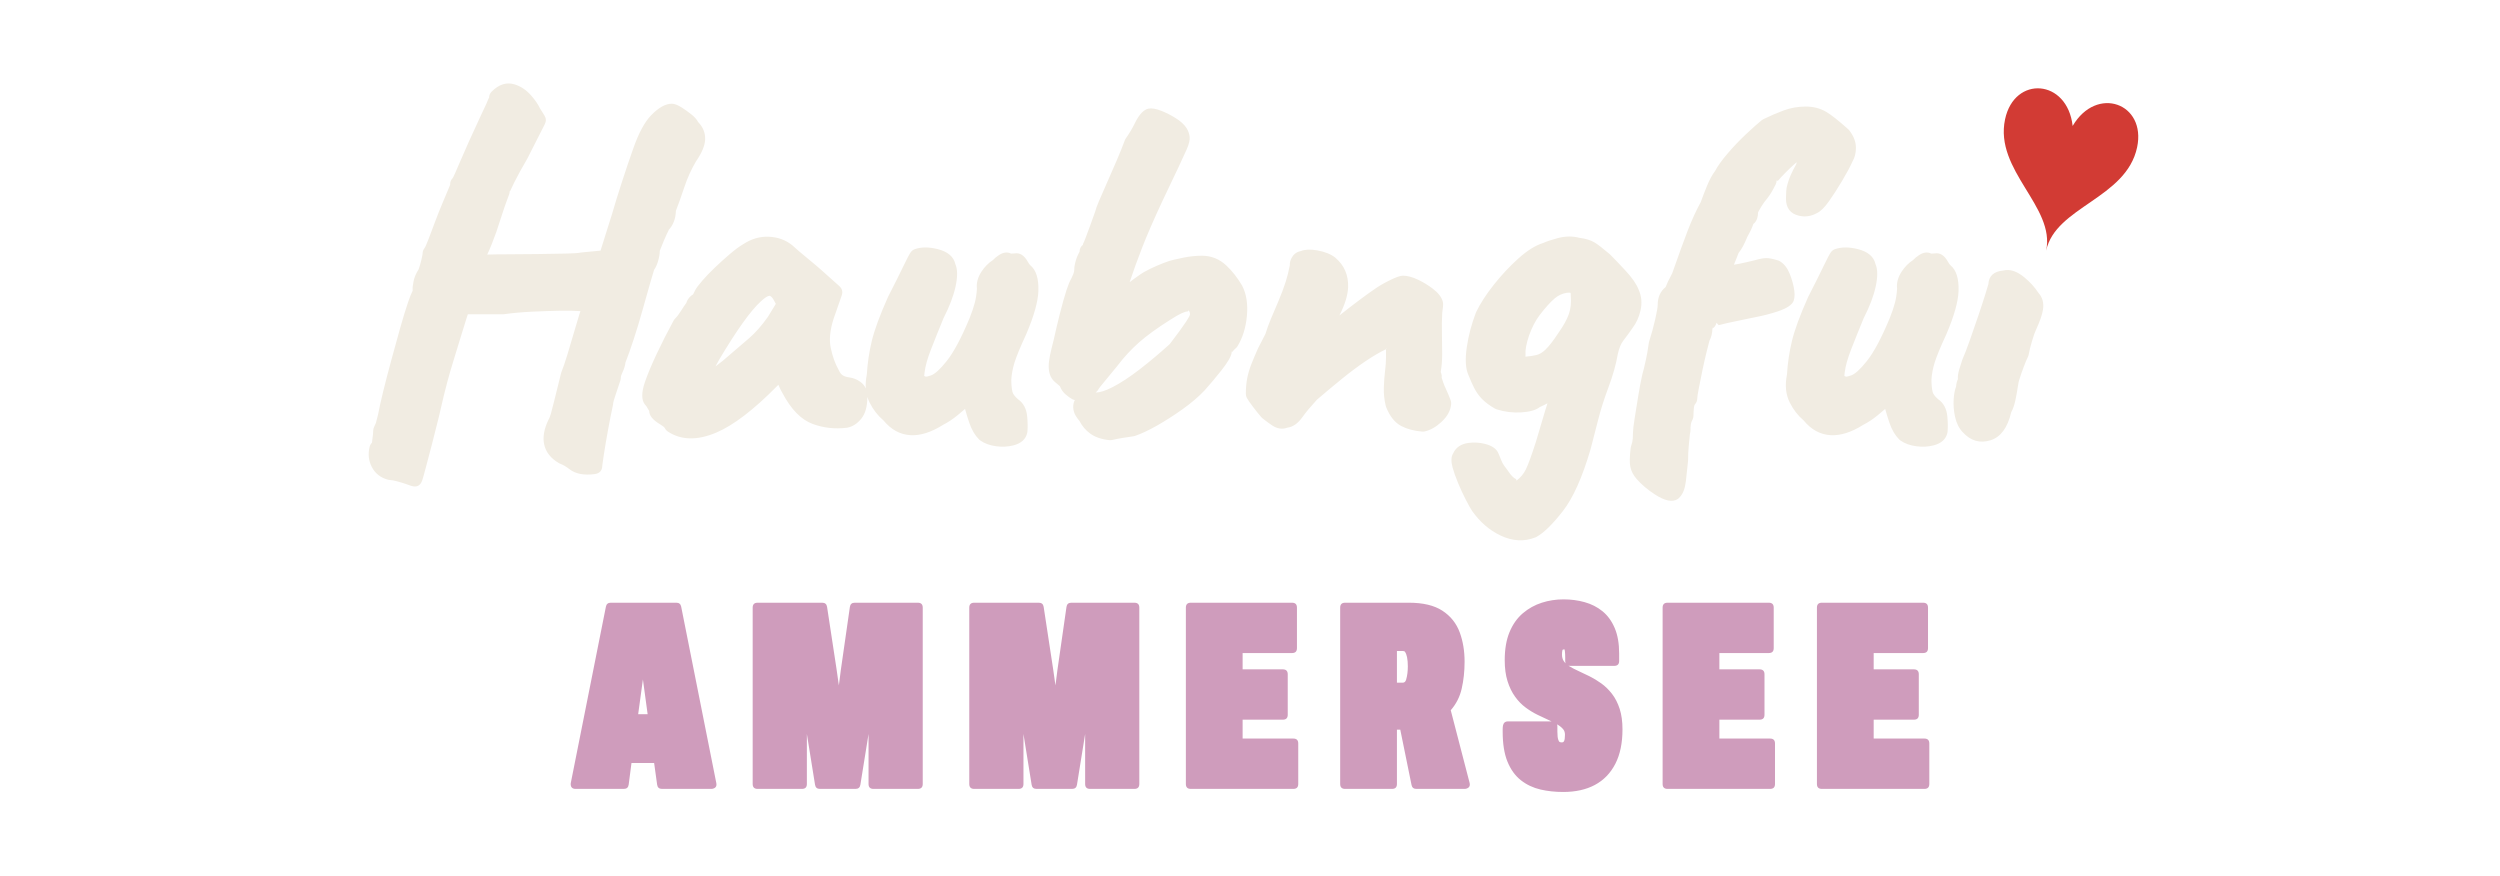
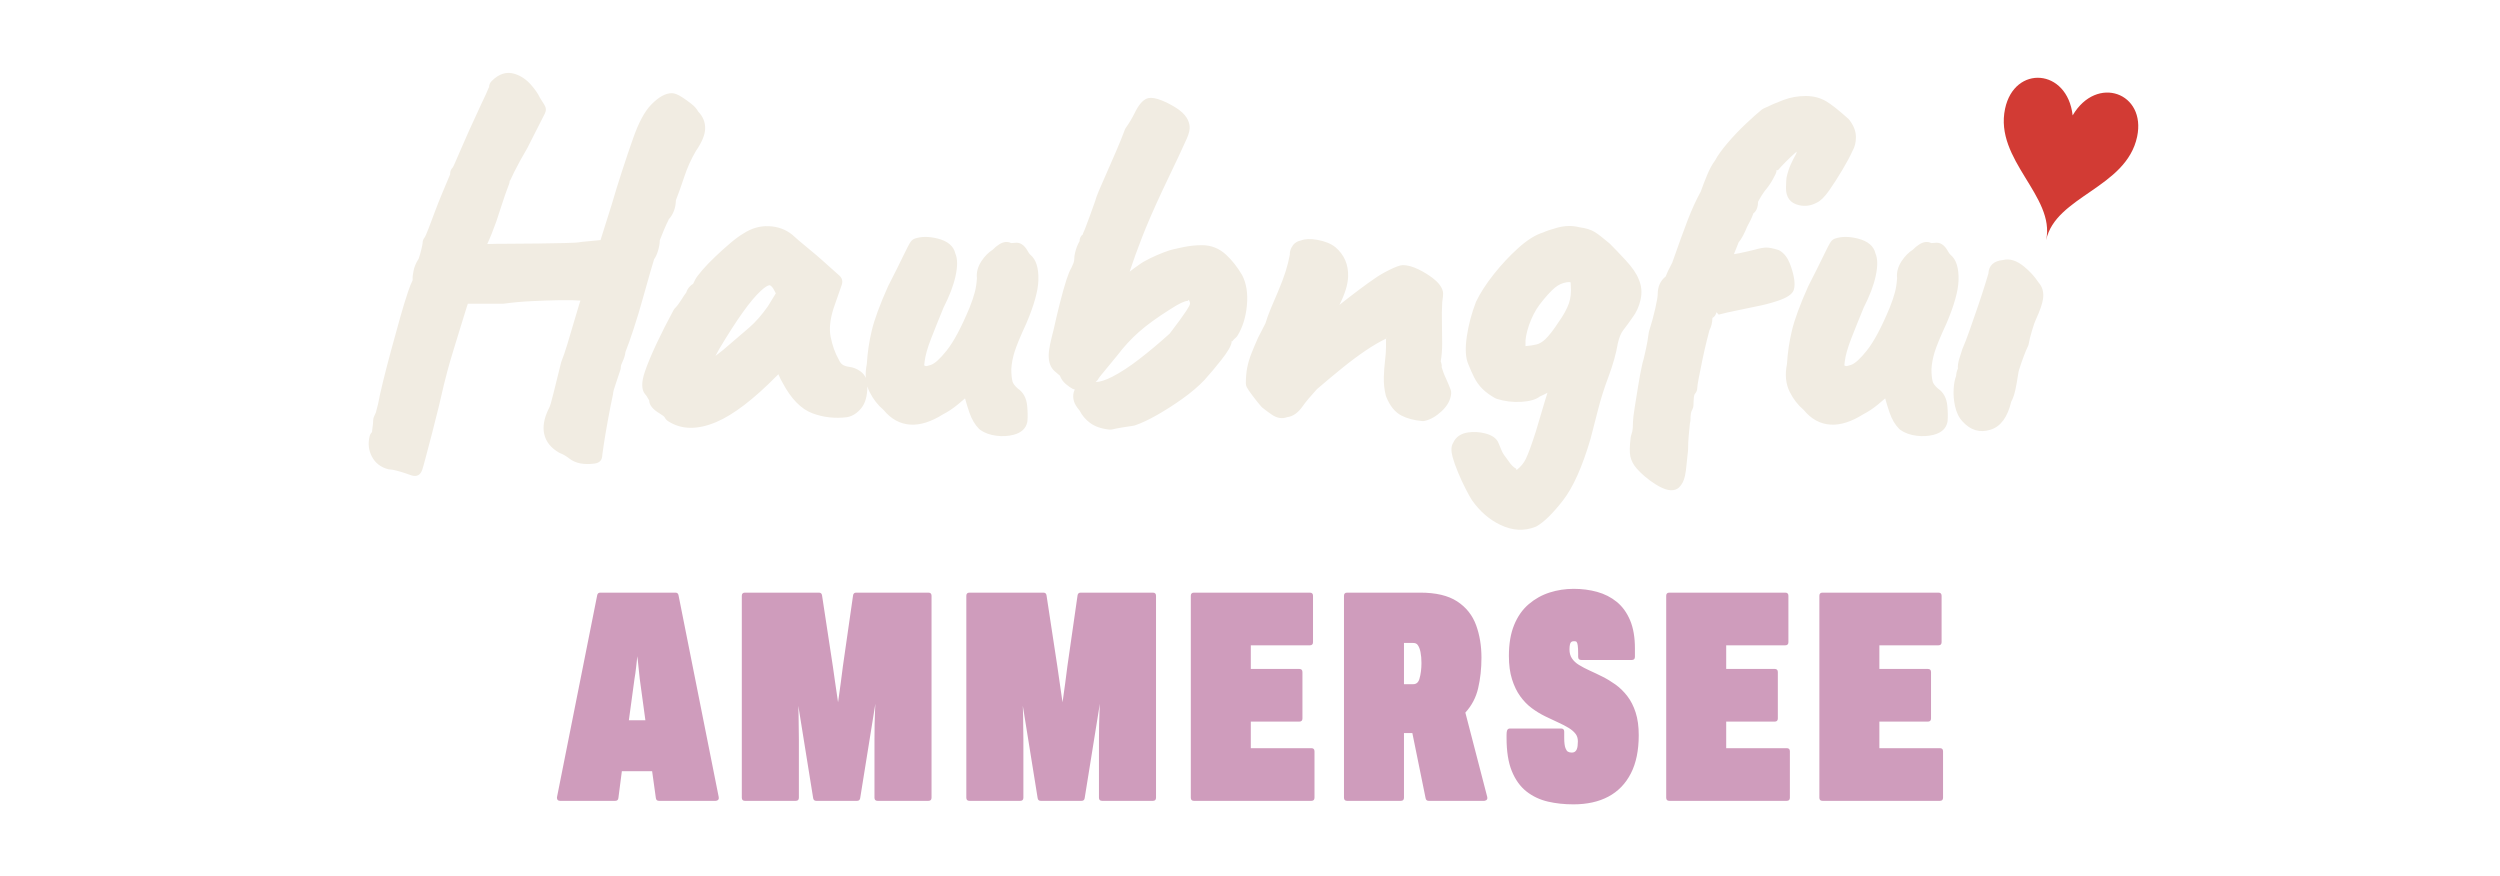
<svg xmlns="http://www.w3.org/2000/svg" width="127.0mm" height="44.45mm" viewBox="0 0 127.0 44.45" role="img" aria-label="Haubngfui · AMMERSEE · Fisherman-Fassung (Stick, embroidery_front)">
-   <path id="schrift" fill="#f1ece2" d="M20.876 24.677 20.635 24.592Q20.411 24.514 20.151 24.446Q19.929 24.388 19.842 24.388Q19.787 24.388 19.733 24.375Q19.15 24.229 18.888 23.723Q18.641 23.246 18.778 22.695Q18.809 22.574 18.897 22.486L18.915 22.325Q18.958 22.046 18.958 21.887Q18.958 21.781 19.006 21.686Q19.083 21.53 19.096 21.486Q19.118 21.41 19.209 21.045Q19.285 20.622 19.466 19.885Q19.648 19.144 19.879 18.294Q20.108 17.447 20.326 16.673Q20.547 15.889 20.732 15.347Q20.858 14.976 20.961 14.772V14.623Q20.961 14.588 20.966 14.553L21.003 14.324Q21.051 14.019 21.27 13.674Q21.347 13.454 21.407 13.195Q21.468 12.931 21.468 12.886Q21.468 12.728 21.566 12.605Q21.619 12.538 21.775 12.133Q21.955 11.665 22.123 11.21Q22.271 10.814 22.456 10.372L22.77 9.623L22.867 9.392V9.362Q22.867 9.176 22.999 9.044Q23.034 9.01 23.374 8.209Q23.751 7.321 24.406 5.915Q24.408 5.909 24.411 5.903Q24.504 5.717 24.694 5.302Q24.784 5.106 24.826 4.991L24.846 4.97Q24.846 4.784 24.978 4.652Q25.532 4.098 26.142 4.287Q26.612 4.433 26.973 4.841Q27.281 5.189 27.43 5.503L27.657 5.866Q27.791 6.082 27.676 6.308L26.794 8.046Q26.788 8.058 26.781 8.07Q26.392 8.733 26.121 9.274Q25.988 9.539 25.924 9.69L25.891 9.724Q25.891 9.806 25.862 9.882L25.754 10.172Q25.649 10.452 25.507 10.889L25.217 11.771Q25.215 11.776 25.214 11.781Q24.975 12.454 24.752 12.933Q25.189 12.918 25.78 12.918Q26.527 12.918 27.306 12.906L28.721 12.882Q29.311 12.871 29.499 12.831Q29.524 12.826 29.549 12.824L30.507 12.732L31.091 10.874Q31.286 10.192 31.601 9.223Q31.917 8.252 32.16 7.57Q32.578 6.369 33.082 5.851Q33.649 5.269 34.129 5.269Q34.334 5.269 34.651 5.473Q34.872 5.617 35.105 5.798Q35.357 5.994 35.469 6.204Q35.839 6.586 35.821 7.086Q35.804 7.551 35.352 8.206Q34.996 8.81 34.761 9.517Q34.523 10.23 34.336 10.707Q34.325 11.025 34.233 11.255Q34.126 11.522 33.964 11.684L33.971 11.692Q33.928 11.771 33.861 11.916Q33.723 12.216 33.607 12.516L33.517 12.741Q33.517 12.976 33.425 13.281Q33.347 13.542 33.228 13.707Q33.172 13.887 33.04 14.339Q32.872 14.915 32.656 15.697Q32.436 16.491 32.191 17.237Q31.962 17.936 31.774 18.415Q31.75 18.648 31.615 18.931Q31.538 19.093 31.538 19.184Q31.538 19.257 31.515 19.327L31.274 20.05Q31.152 20.416 31.152 20.463Q31.152 20.512 31.142 20.559Q31.022 21.107 30.891 21.823Q30.76 22.541 30.676 23.089Q30.597 23.61 30.597 23.638Q30.597 24.033 30.206 24.084Q29.393 24.192 28.931 23.836Q28.673 23.638 28.473 23.565Q28.435 23.551 28.401 23.531Q27.769 23.166 27.643 22.572Q27.527 22.024 27.859 21.331Q27.869 21.308 27.883 21.287Q27.964 21.156 28.128 20.468Q28.31 19.703 28.504 18.951Q28.512 18.923 28.522 18.896Q28.66 18.552 28.823 18.016Q28.991 17.464 29.147 16.924Q29.305 16.376 29.427 15.983Q29.457 15.888 29.486 15.806Q29.068 15.774 28.448 15.785Q27.797 15.797 27.031 15.833Q26.279 15.868 25.599 15.962Q25.568 15.966 25.538 15.966H23.766Q23.742 16.038 23.71 16.136Q23.58 16.542 23.405 17.118L23.042 18.303Q22.857 18.898 22.727 19.389Q22.596 19.88 22.549 20.082Q22.453 20.516 22.295 21.172Q22.137 21.828 21.955 22.52L21.641 23.715Q21.505 24.235 21.452 24.394Q21.309 24.821 20.883 24.679Q20.879 24.678 20.876 24.677ZM33.774 21.75Q33.737 21.676 33.525 21.55Q32.979 21.226 32.979 20.873L32.922 20.782Q32.846 20.637 32.797 20.588Q32.782 20.574 32.769 20.558Q32.487 20.219 32.761 19.413Q32.963 18.822 33.359 17.979Q33.751 17.147 34.216 16.291Q34.247 16.234 34.293 16.187Q34.449 16.032 34.614 15.763Q34.758 15.53 34.864 15.392Q34.907 15.243 35.018 15.115Q35.105 15.013 35.21 14.954L35.319 14.736Q35.392 14.589 35.677 14.258Q35.94 13.951 36.323 13.586Q36.699 13.227 37.08 12.903Q37.473 12.568 37.753 12.406Q38.377 11.996 39.059 12.026Q39.751 12.057 40.252 12.464Q40.27 12.479 40.287 12.495Q40.347 12.555 40.587 12.761Q40.836 12.975 41.158 13.237Q41.492 13.509 41.742 13.734L42.633 14.529Q42.857 14.729 42.758 15.013L42.34 16.213Q42.074 17.062 42.201 17.669Q42.337 18.323 42.604 18.793Q42.614 18.811 42.622 18.829Q42.693 18.983 42.798 19.058Q42.915 19.14 43.145 19.173Q43.443 19.21 43.705 19.397Q43.894 19.532 43.983 19.734Q43.958 19.402 44.034 19.028Q44.086 18.161 44.285 17.33Q44.488 16.481 45.108 15.091Q45.113 15.08 45.118 15.07Q45.622 14.086 45.885 13.536Q46.17 12.941 46.269 12.809Q46.353 12.696 46.487 12.652Q46.973 12.49 47.631 12.654Q48.402 12.847 48.532 13.417Q48.705 13.811 48.541 14.562Q48.385 15.277 47.931 16.163Q47.598 16.971 47.302 17.731Q47.021 18.449 46.968 18.921Q46.947 19.098 46.949 19.098Q46.984 19.111 47.016 19.129Q47.059 19.152 47.291 19.072Q47.59 18.97 48.087 18.348Q48.627 17.674 49.254 16.164Q49.434 15.714 49.523 15.368Q49.604 15.054 49.628 14.666Q49.577 14.231 49.86 13.798Q50.1 13.432 50.437 13.214Q50.566 13.074 50.754 12.954Q51.079 12.744 51.364 12.884L51.542 12.873Q51.94 12.807 52.211 13.295Q52.288 13.434 52.34 13.476Q52.781 13.837 52.75 14.783Q52.723 15.591 52.135 16.971Q52.132 16.978 52.129 16.984Q51.683 17.946 51.535 18.424Q51.397 18.871 51.374 19.292Q51.375 19.666 51.434 19.912Q51.472 20.066 51.705 20.274Q52.127 20.563 52.181 21.158Q52.221 21.596 52.193 21.924Q52.191 21.955 52.184 21.985Q52.076 22.471 51.484 22.624Q51.074 22.731 50.614 22.671Q50.13 22.609 49.798 22.376Q49.765 22.354 49.738 22.326Q49.423 22.011 49.244 21.49Q49.133 21.168 49.024 20.774Q48.895 20.889 48.652 21.088Q48.285 21.39 47.913 21.579Q47.005 22.151 46.253 22.107Q45.458 22.06 44.883 21.36Q44.448 20.993 44.175 20.447Q44.107 20.311 44.062 20.165Q44.059 20.892 43.757 21.265Q43.45 21.645 43.049 21.725Q43.032 21.728 43.015 21.73Q42.111 21.84 41.286 21.537Q40.405 21.214 39.748 19.966Q39.658 19.823 39.541 19.547Q39.503 19.586 39.466 19.623Q37.692 21.422 36.386 21.976Q34.939 22.588 33.93 21.925Q33.829 21.859 33.774 21.75ZM56.358 22.359Q55.752 22.298 55.375 22.02Q55.032 21.766 54.841 21.389Q54.619 21.128 54.56 20.93Q54.488 20.691 54.542 20.475Q54.563 20.389 54.601 20.326Q54.543 20.314 54.488 20.287Q54.343 20.214 54.145 20.047Q53.938 19.872 53.842 19.619Q53.683 19.491 53.565 19.383Q53.274 19.117 53.274 18.605Q53.274 18.366 53.344 18.031Q53.406 17.733 53.527 17.269Q53.666 16.631 53.839 15.945Q54.015 15.247 54.178 14.739Q54.306 14.343 54.427 14.141L54.519 13.934Q54.577 13.804 54.577 13.61Q54.577 13.572 54.583 13.536Q54.642 13.179 54.781 12.902L54.842 12.789Q54.842 12.564 55.022 12.429L55.011 12.407Q55.073 12.282 55.161 12.05Q55.351 11.553 55.635 10.749Q55.679 10.568 55.819 10.236Q55.99 9.835 56.233 9.288Q56.473 8.748 56.725 8.16Q56.974 7.579 57.139 7.132Q57.159 7.076 57.193 7.028Q57.462 6.647 57.651 6.258Q57.929 5.685 58.252 5.546Q58.295 5.528 58.341 5.519Q58.593 5.468 59.019 5.639Q59.356 5.774 59.703 5.987Q60.107 6.235 60.283 6.518Q60.412 6.732 60.434 6.953Q60.458 7.19 60.29 7.575Q60.167 7.859 59.874 8.48L59.053 10.207Q58.385 11.639 58.017 12.59Q57.647 13.544 57.421 14.232Q57.405 14.284 57.387 14.335Q57.606 14.163 57.853 13.992Q58.08 13.824 58.439 13.651Q58.782 13.486 59.112 13.359Q59.443 13.231 59.63 13.195Q59.76 13.16 60.139 13.084Q60.605 12.991 61.06 12.991Q61.769 12.991 62.297 13.487Q62.742 13.905 63.088 14.491Q63.094 14.501 63.1 14.511Q63.427 15.136 63.342 16.052Q63.26 16.94 62.868 17.584Q62.827 17.652 62.765 17.702Q62.687 17.764 62.599 17.878L62.572 17.857Q62.572 17.889 62.567 17.921Q62.526 18.21 62.04 18.824Q61.622 19.353 61.202 19.822Q61.198 19.827 61.194 19.832Q60.729 20.322 60.066 20.794Q59.42 21.253 58.785 21.615Q58.131 21.986 57.655 22.145Q57.613 22.159 57.568 22.165Q57.384 22.188 57.031 22.246Q56.687 22.304 56.512 22.348Q56.436 22.367 56.358 22.359ZM77.996 27.301Q77.139 27.638 76.227 27.204Q75.385 26.804 74.786 25.96Q74.782 25.955 74.779 25.949Q74.668 25.784 74.464 25.387Q74.262 24.997 74.074 24.546Q73.882 24.084 73.789 23.741Q73.664 23.276 73.821 23.031Q74.024 22.583 74.583 22.503Q75.008 22.443 75.431 22.548Q75.991 22.688 76.127 23.049Q76.199 23.217 76.271 23.397Q76.324 23.531 76.404 23.646Q76.504 23.79 76.59 23.898Q76.605 23.916 76.617 23.935Q76.816 24.242 77.019 24.344L77.039 24.416Q77.356 24.171 77.511 23.85Q77.702 23.457 78.03 22.426L78.486 20.89Q78.547 20.685 78.611 20.488Q78.429 20.587 78.223 20.678Q77.932 20.908 77.293 20.948Q76.642 20.99 76.03 20.795Q75.985 20.781 75.943 20.757Q75.553 20.534 75.305 20.287Q75.049 20.03 74.883 19.699Q74.744 19.421 74.595 19.048Q74.376 18.564 74.515 17.623Q74.643 16.753 74.974 15.886Q74.981 15.869 74.989 15.852Q75.3 15.204 75.886 14.464Q76.465 13.735 77.12 13.143Q77.802 12.526 78.393 12.344Q78.629 12.235 79.112 12.102Q79.696 11.941 80.234 12.081Q80.719 12.143 81.01 12.321Q81.258 12.472 81.767 12.905Q81.781 12.917 81.794 12.93Q82.114 13.249 82.578 13.75Q83.087 14.299 83.243 14.717Q83.467 15.211 83.338 15.773Q83.221 16.285 82.925 16.674Q82.705 16.993 82.46 17.311Q82.282 17.542 82.183 17.991Q82.055 18.753 81.704 19.692Q81.375 20.573 81.188 21.32L80.801 22.82Q80.799 22.827 80.797 22.834Q80.17 24.968 79.393 25.964Q78.612 26.967 78.049 27.277Q78.023 27.291 77.996 27.301ZM85.224 25.354Q84.83 25.608 84.08 25.125Q83.52 24.765 83.14 24.331Q82.895 24.052 82.822 23.722Q82.757 23.43 82.839 22.75Q82.845 22.699 82.863 22.65Q82.936 22.448 82.945 22.275Q82.956 22.045 82.956 21.959Q82.956 21.779 83.046 21.213L83.227 20.09Q83.325 19.491 83.4 19.164Q83.412 19.09 83.44 18.979Q83.476 18.837 83.503 18.751L83.619 18.24Q83.687 17.945 83.757 17.434Q83.762 17.395 83.774 17.358Q83.961 16.774 84.089 16.202Q84.211 15.659 84.211 15.492Q84.211 14.904 84.615 14.582Q84.661 14.457 84.737 14.297Q84.853 14.055 84.949 13.882Q85.426 12.52 85.737 11.712Q86.054 10.893 86.397 10.27Q86.541 9.864 86.719 9.435Q86.911 8.971 87.127 8.685Q87.324 8.311 87.758 7.803Q88.196 7.29 88.696 6.818Q89.192 6.352 89.495 6.107Q89.535 6.075 89.581 6.053Q90.132 5.786 90.611 5.61Q91.145 5.413 91.732 5.413Q92.312 5.413 92.768 5.68Q93.157 5.908 93.89 6.566Q93.921 6.594 93.947 6.627Q94.281 7.062 94.281 7.504Q94.281 7.902 94.111 8.194Q93.931 8.599 93.59 9.17Q93.244 9.752 92.92 10.212Q92.573 10.706 92.288 10.831Q91.859 11.068 91.389 10.959Q90.727 10.806 90.727 10.086Q90.727 9.899 90.74 9.735L90.752 9.591Q90.755 9.558 90.762 9.527Q90.845 9.17 90.971 8.888Q91.089 8.627 91.196 8.439Q91.2 8.433 91.204 8.427Q91.269 8.32 91.271 8.239Q91.211 8.289 91.105 8.384Q90.911 8.559 90.693 8.78Q90.477 8.998 90.316 9.187L90.251 9.169Q90.251 9.28 90.2 9.378L90.067 9.632Q89.915 9.922 89.628 10.264Q89.479 10.477 89.374 10.667Q89.31 10.782 89.31 10.786Q89.31 10.956 89.263 11.097Q89.201 11.283 89.069 11.378L89.056 11.418Q88.961 11.688 88.759 12.044Q88.659 12.291 88.546 12.505Q88.435 12.714 88.322 12.847L88.229 13.084Q88.158 13.261 88.083 13.448Q88.213 13.43 88.363 13.398Q88.756 13.317 89.13 13.223Q89.523 13.111 89.729 13.111Q89.941 13.111 90.32 13.228Q90.376 13.245 90.426 13.276Q90.744 13.475 90.919 13.913Q91.055 14.253 91.123 14.595Q91.207 15.014 91.121 15.272L91.121 15.272Q91.01 15.588 90.297 15.823Q89.76 16 89.221 16.102Q88.779 16.199 88.236 16.307Q87.707 16.413 87.31 16.518L87.197 16.398Q87.145 16.607 86.992 16.687Q86.981 17.047 86.84 17.31Q86.796 17.465 86.705 17.835Q86.596 18.271 86.489 18.782Q86.381 19.297 86.298 19.734Q86.221 20.132 86.221 20.236Q86.221 20.401 86.115 20.527Q86.061 20.59 86.05 20.707Q86.028 20.943 86.028 21.115Q86.028 21.224 85.978 21.321Q85.911 21.45 85.898 21.535Q85.878 21.657 85.878 21.718V21.815Q85.878 21.932 85.847 22.047L85.789 22.643Q85.754 23.018 85.754 23.383Q85.754 23.407 85.751 23.431L85.677 24.125Q85.65 24.465 85.594 24.722Q85.515 25.084 85.293 25.299Q85.261 25.33 85.224 25.354ZM96.481 22.326Q96.166 22.011 95.988 21.49Q95.877 21.168 95.767 20.774Q95.638 20.889 95.396 21.088Q95.029 21.39 94.657 21.579Q93.749 22.151 92.996 22.107Q92.201 22.06 91.627 21.36Q91.192 20.993 90.919 20.447Q90.614 19.837 90.778 19.028Q90.83 18.161 91.029 17.33Q91.231 16.481 91.852 15.091Q91.857 15.08 91.862 15.07Q92.366 14.086 92.629 13.536Q92.914 12.941 93.013 12.809Q93.097 12.696 93.23 12.652Q93.717 12.49 94.375 12.654Q95.146 12.847 95.275 13.417Q95.448 13.811 95.284 14.562Q95.129 15.277 94.675 16.163Q94.342 16.971 94.045 17.731Q93.765 18.449 93.711 18.921Q93.691 19.098 93.693 19.098Q93.728 19.111 93.76 19.129Q93.802 19.152 94.035 19.072Q94.334 18.97 94.831 18.348Q95.371 17.674 95.998 16.164Q96.178 15.714 96.267 15.368Q96.348 15.054 96.372 14.666Q96.321 14.231 96.604 13.798Q96.843 13.432 97.18 13.214Q97.31 13.074 97.497 12.954Q97.823 12.744 98.108 12.884L98.286 12.873Q98.684 12.807 98.954 13.295Q99.032 13.434 99.084 13.476Q99.525 13.837 99.494 14.783Q99.467 15.591 98.879 16.971Q98.876 16.978 98.873 16.984Q98.427 17.946 98.279 18.424Q98.141 18.871 98.118 19.292Q98.119 19.666 98.178 19.912Q98.215 20.066 98.449 20.274Q98.871 20.563 98.925 21.158Q98.965 21.596 98.937 21.924Q98.935 21.955 98.928 21.985Q98.82 22.471 98.228 22.624Q97.818 22.731 97.357 22.671Q96.873 22.609 96.541 22.376Q96.509 22.354 96.481 22.326ZM72.241 21.925Q71.622 21.869 71.194 21.647Q70.693 21.388 70.414 20.675Q70.404 20.649 70.397 20.621Q70.285 20.174 70.299 19.69Q70.312 19.247 70.363 18.828Q70.408 18.457 70.408 18.195V17.74Q69.938 17.966 69.383 18.339Q68.809 18.726 68.185 19.232Q67.56 19.739 66.9 20.305Q66.403 20.848 66.171 21.18Q65.825 21.674 65.39 21.727Q65.01 21.867 64.623 21.61Q64.39 21.454 64.133 21.249Q64.102 21.224 64.076 21.194Q63.896 20.989 63.658 20.675Q63.403 20.34 63.336 20.206Q63.289 20.111 63.289 20.005Q63.289 19.576 63.357 19.22Q63.425 18.865 63.573 18.489Q63.709 18.142 63.907 17.698Q63.916 17.678 63.927 17.658Q64.014 17.505 64.091 17.341Q64.173 17.165 64.286 16.959Q64.388 16.615 64.566 16.188Q64.748 15.75 64.919 15.36Q65.174 14.757 65.312 14.319Q65.438 13.923 65.525 13.466Q65.513 13.302 65.605 13.119Q65.745 12.837 66.043 12.763Q66.062 12.758 66.081 12.755Q66.393 12.626 66.919 12.72Q67.502 12.825 67.833 13.089Q67.839 13.094 67.844 13.099Q68.515 13.674 68.484 14.591Q68.463 15.195 68.042 16.026Q68.089 15.989 68.14 15.948Q68.556 15.618 69.043 15.253Q69.53 14.888 69.828 14.688Q70.122 14.476 70.56 14.257Q71.065 14.004 71.268 14.004Q71.612 14.004 72.055 14.218Q72.445 14.407 72.783 14.663Q73.21 14.988 73.297 15.335Q73.311 15.388 73.311 15.444Q73.311 15.575 73.281 15.766Q73.262 15.888 73.262 15.975Q73.262 15.989 73.261 16.003Q73.238 16.37 73.25 16.894Q73.262 17.442 73.262 17.99Q73.262 18.481 73.188 18.897Q73.202 18.931 73.215 18.97Q73.254 19.086 73.237 19.189Q73.275 19.316 73.32 19.443Q73.373 19.592 73.461 19.777Q73.564 19.997 73.691 20.326Q73.727 20.421 73.719 20.522Q73.682 21.011 73.227 21.433Q72.813 21.816 72.383 21.915Q72.312 21.931 72.241 21.925ZM102.17 20.943Q101.89 22.125 101.12 22.365Q100.306 22.618 99.706 21.954Q99.427 21.67 99.316 21.17Q99.218 20.728 99.246 20.284Q99.271 19.894 99.369 19.639Q99.384 19.422 99.462 19.26Q99.441 19.061 99.53 18.765Q99.604 18.517 99.679 18.294Q99.685 18.274 99.693 18.256Q99.856 17.885 100.067 17.285Q100.284 16.672 100.5 16.035Q100.715 15.402 100.858 14.937Q100.974 14.561 101.009 14.436Q101.044 13.81 101.762 13.744Q102.262 13.616 102.829 14.083Q103.275 14.45 103.551 14.876Q103.862 15.22 103.784 15.729Q103.726 16.105 103.435 16.741Q103.431 16.748 103.428 16.755Q103.349 16.913 103.228 17.322Q103.103 17.741 103.059 18.003Q103.048 18.07 103.018 18.131Q102.931 18.303 102.807 18.632Q102.679 18.968 102.587 19.268Q102.581 19.286 102.575 19.303Q102.546 19.375 102.505 19.648Q102.455 19.988 102.38 20.34Q102.303 20.7 102.17 20.943ZM55.838 19.717Q55.781 19.836 55.661 19.942Q55.988 19.937 56.5 19.676Q57.126 19.357 57.889 18.768Q58.656 18.175 59.424 17.479Q60.022 16.696 60.261 16.331Q60.449 16.045 60.454 15.96Q60.458 15.886 60.401 15.783Q60.396 15.774 60.392 15.766L60.336 15.821Q60.107 15.821 59.47 16.232Q58.459 16.867 57.859 17.398Q57.265 17.923 56.761 18.587Q56.757 18.592 56.754 18.597Q56.557 18.843 56.322 19.122Q56.095 19.39 55.945 19.58L55.838 19.717ZM77.493 18.119Q77.812 18.093 78.052 18.035Q78.283 17.979 78.509 17.762Q78.786 17.496 79.168 16.911Q79.173 16.904 79.178 16.897Q79.552 16.37 79.7 15.947Q79.837 15.554 79.796 15.045L79.789 14.884Q79.738 14.852 79.589 14.875Q79.255 14.928 78.989 15.15Q78.665 15.42 78.213 16.008Q77.895 16.431 77.676 17.043Q77.467 17.67 77.496 18.013L77.493 18.119ZM39.412 15.437Q39.277 15.159 39.19 15.083Q39.124 15.025 39.1 15.025Q38.961 15.025 38.656 15.305Q38.256 15.671 37.741 16.393Q37.208 17.138 36.542 18.256Q36.435 18.438 36.346 18.615Q36.515 18.489 36.713 18.331L38.059 17.177Q38.542 16.76 39.013 16.09L39.412 15.437ZM70.423 17.732 70.435 17.669 70.413 17.709 70.423 17.732ZM86.993 16.646Q87.002 16.634 87.009 16.621L86.993 16.626Q86.993 16.636 86.993 16.646ZM70.415 17.736H70.423L70.423 17.732Q70.419 17.734 70.415 17.736Z" />
-   <g id="herz" transform="translate(104.855,8.448) rotate(12) scale(0.38096) translate(0,8.500)">
+   <path id="schrift" fill="#f1ece2" d="M20.876 24.141 20.635 24.056Q20.411 23.978 20.151 23.91Q19.929 23.852 19.842 23.852Q19.787 23.852 19.733 23.839Q19.15 23.693 18.888 23.187Q18.641 22.71 18.778 22.159Q18.809 22.038 18.897 21.95L18.915 21.789Q18.958 21.51 18.958 21.351Q18.958 21.245 19.006 21.15Q19.083 20.994 19.096 20.95Q19.118 20.874 19.209 20.509Q19.285 20.086 19.466 19.349Q19.648 18.608 19.879 17.758Q20.108 16.912 20.326 16.137Q20.547 15.353 20.732 14.811Q20.858 14.44 20.961 14.237V14.087Q20.961 14.052 20.966 14.017L21.003 13.788Q21.051 13.483 21.27 13.138Q21.347 12.918 21.407 12.659Q21.468 12.395 21.468 12.35Q21.468 12.192 21.566 12.069Q21.619 12.003 21.775 11.597Q21.955 11.13 22.123 10.674Q22.271 10.278 22.456 9.836L22.77 9.087L22.867 8.856V8.827Q22.867 8.64 22.999 8.508Q23.034 8.474 23.374 7.673Q23.751 6.785 24.406 5.379Q24.408 5.373 24.411 5.368Q24.504 5.182 24.694 4.766Q24.784 4.57 24.826 4.456L24.846 4.435Q24.846 4.248 24.978 4.116Q25.532 3.562 26.142 3.751Q26.612 3.897 26.973 4.305Q27.281 4.654 27.43 4.968L27.657 5.33Q27.791 5.546 27.676 5.773L26.794 7.51Q26.788 7.522 26.781 7.534Q26.392 8.197 26.121 8.738Q25.988 9.004 25.924 9.154L25.891 9.189Q25.891 9.27 25.862 9.347L25.754 9.636Q25.649 9.916 25.507 10.353L25.217 11.236Q25.215 11.241 25.214 11.246Q24.975 11.918 24.752 12.397Q25.189 12.383 25.78 12.383Q26.527 12.383 27.306 12.371L28.721 12.346Q29.311 12.335 29.499 12.296Q29.524 12.29 29.549 12.288L30.507 12.196L31.091 10.338Q31.286 9.656 31.601 8.688Q31.917 7.716 32.16 7.034Q32.578 5.833 33.082 5.315Q33.649 4.733 34.129 4.733Q34.334 4.733 34.651 4.938Q34.872 5.081 35.105 5.262Q35.357 5.458 35.469 5.668Q35.839 6.05 35.821 6.55Q35.804 7.015 35.352 7.67Q34.996 8.274 34.761 8.981Q34.523 9.695 34.336 10.171Q34.325 10.49 34.233 10.719Q34.126 10.986 33.964 11.148L33.971 11.156Q33.928 11.235 33.861 11.38Q33.723 11.681 33.607 11.981L33.517 12.205Q33.517 12.44 33.425 12.745Q33.347 13.007 33.228 13.171Q33.172 13.351 33.04 13.803Q32.872 14.379 32.656 15.161Q32.436 15.955 32.191 16.701Q31.962 17.4 31.774 17.879Q31.75 18.112 31.615 18.395Q31.538 18.557 31.538 18.648Q31.538 18.721 31.515 18.791L31.274 19.515Q31.152 19.88 31.152 19.927Q31.152 19.976 31.142 20.023Q31.022 20.571 30.891 21.288Q30.76 22.005 30.676 22.553Q30.597 23.074 30.597 23.102Q30.597 23.497 30.206 23.549Q29.393 23.656 28.931 23.301Q28.673 23.102 28.473 23.029Q28.435 23.015 28.401 22.995Q27.769 22.63 27.643 22.036Q27.527 21.488 27.859 20.795Q27.869 20.772 27.883 20.751Q27.964 20.62 28.128 19.932Q28.31 19.167 28.504 18.415Q28.512 18.387 28.522 18.361Q28.66 18.016 28.823 17.48Q28.991 16.928 29.147 16.388Q29.305 15.841 29.427 15.447Q29.457 15.352 29.486 15.27Q29.068 15.238 28.448 15.249Q27.797 15.261 27.031 15.297Q26.279 15.332 25.599 15.426Q25.568 15.43 25.538 15.43H23.766Q23.742 15.502 23.71 15.6Q23.58 16.006 23.405 16.583L23.042 17.767Q22.857 18.363 22.727 18.853Q22.596 19.344 22.549 19.546Q22.453 19.981 22.295 20.636Q22.137 21.292 21.955 21.985L21.641 23.179Q21.505 23.7 21.452 23.858Q21.309 24.285 20.883 24.143Q20.879 24.142 20.876 24.141ZM33.774 21.215Q33.737 21.14 33.525 21.014Q32.979 20.691 32.979 20.338L32.922 20.247Q32.846 20.101 32.797 20.053Q32.782 20.038 32.769 20.022Q32.487 19.684 32.761 18.877Q32.963 18.286 33.359 17.443Q33.751 16.611 34.216 15.755Q34.247 15.698 34.293 15.652Q34.449 15.496 34.614 15.227Q34.758 14.994 34.864 14.856Q34.907 14.708 35.018 14.579Q35.105 14.477 35.21 14.418L35.319 14.2Q35.392 14.054 35.677 13.722Q35.94 13.415 36.323 13.05Q36.699 12.691 37.08 12.367Q37.473 12.032 37.753 11.87Q38.377 11.46 39.059 11.49Q39.751 11.521 40.252 11.928Q40.27 11.943 40.287 11.959Q40.347 12.019 40.587 12.225Q40.836 12.439 41.158 12.701Q41.492 12.973 41.742 13.198L42.633 13.993Q42.857 14.193 42.758 14.477L42.34 15.677Q42.074 16.526 42.201 17.133Q42.337 17.788 42.604 18.257Q42.614 18.275 42.622 18.293Q42.693 18.448 42.798 18.522Q42.915 18.604 43.145 18.637Q43.443 18.674 43.705 18.861Q43.894 18.996 43.983 19.198Q43.958 18.866 44.034 18.492Q44.086 17.625 44.285 16.794Q44.488 15.945 45.108 14.556Q45.113 14.545 45.118 14.534Q45.622 13.55 45.885 13Q46.17 12.405 46.269 12.273Q46.353 12.16 46.487 12.116Q46.973 11.954 47.631 12.118Q48.402 12.311 48.532 12.881Q48.705 13.276 48.541 14.026Q48.385 14.741 47.931 15.627Q47.598 16.435 47.302 17.195Q47.021 17.913 46.968 18.385Q46.947 18.562 46.949 18.562Q46.984 18.575 47.016 18.593Q47.059 18.616 47.291 18.536Q47.59 18.434 48.087 17.812Q48.627 17.138 49.254 15.628Q49.434 15.178 49.523 14.832Q49.604 14.518 49.628 14.13Q49.577 13.695 49.86 13.262Q50.1 12.896 50.437 12.679Q50.566 12.538 50.754 12.418Q51.079 12.208 51.364 12.348L51.542 12.337Q51.94 12.271 52.211 12.759Q52.288 12.898 52.34 12.94Q52.781 13.301 52.75 14.247Q52.723 15.055 52.135 16.436Q52.132 16.442 52.129 16.448Q51.683 17.411 51.535 17.889Q51.397 18.335 51.374 18.756Q51.375 19.13 51.434 19.376Q51.472 19.53 51.705 19.738Q52.127 20.027 52.181 20.623Q52.221 21.06 52.193 21.389Q52.191 21.419 52.184 21.449Q52.076 21.935 51.484 22.088Q51.074 22.195 50.614 22.135Q50.13 22.073 49.798 21.84Q49.765 21.818 49.738 21.79Q49.423 21.475 49.244 20.954Q49.133 20.632 49.024 20.238Q48.895 20.353 48.652 20.553Q48.285 20.854 47.913 21.043Q47.005 21.615 46.253 21.571Q45.458 21.524 44.883 20.824Q44.448 20.457 44.175 19.911Q44.107 19.775 44.062 19.629Q44.059 20.356 43.757 20.729Q43.45 21.109 43.049 21.189Q43.032 21.193 43.015 21.195Q42.111 21.304 41.286 21.001Q40.405 20.678 39.748 19.43Q39.658 19.287 39.541 19.011Q39.503 19.05 39.466 19.087Q37.692 20.886 36.386 21.44Q34.939 22.052 33.93 21.389Q33.829 21.323 33.774 21.215ZM56.358 21.823Q55.752 21.762 55.375 21.484Q55.032 21.23 54.841 20.853Q54.619 20.592 54.56 20.395Q54.488 20.155 54.542 19.939Q54.563 19.854 54.601 19.79Q54.543 19.778 54.488 19.751Q54.343 19.678 54.145 19.511Q53.938 19.336 53.842 19.083Q53.683 18.956 53.565 18.847Q53.274 18.581 53.274 18.069Q53.274 17.83 53.344 17.495Q53.406 17.197 53.527 16.733Q53.666 16.095 53.839 15.409Q54.015 14.711 54.178 14.204Q54.306 13.807 54.427 13.605L54.519 13.398Q54.577 13.268 54.577 13.074Q54.577 13.037 54.583 13Q54.642 12.644 54.781 12.366L54.842 12.253Q54.842 12.028 55.022 11.893L55.011 11.871Q55.073 11.746 55.161 11.514Q55.351 11.017 55.635 10.213Q55.679 10.032 55.819 9.701Q55.99 9.299 56.233 8.752Q56.473 8.212 56.725 7.624Q56.974 7.043 57.139 6.596Q57.159 6.54 57.193 6.492Q57.462 6.111 57.651 5.722Q57.929 5.149 58.252 5.01Q58.295 4.992 58.341 4.983Q58.593 4.932 59.019 5.103Q59.356 5.238 59.703 5.451Q60.107 5.699 60.283 5.982Q60.412 6.196 60.434 6.417Q60.458 6.654 60.29 7.039Q60.167 7.323 59.874 7.944L59.053 9.671Q58.385 11.103 58.017 12.054Q57.647 13.008 57.421 13.697Q57.405 13.748 57.387 13.799Q57.606 13.628 57.853 13.457Q58.08 13.288 58.439 13.115Q58.782 12.95 59.112 12.823Q59.443 12.696 59.63 12.659Q59.76 12.624 60.139 12.548Q60.605 12.455 61.06 12.455Q61.769 12.455 62.297 12.951Q62.742 13.369 63.088 13.955Q63.094 13.965 63.1 13.975Q63.427 14.6 63.342 15.516Q63.26 16.404 62.868 17.048Q62.827 17.116 62.765 17.166Q62.687 17.228 62.599 17.342L62.572 17.321Q62.572 17.353 62.567 17.385Q62.526 17.674 62.04 18.288Q61.622 18.818 61.202 19.286Q61.198 19.291 61.194 19.296Q60.729 19.786 60.066 20.258Q59.42 20.717 58.785 21.079Q58.131 21.45 57.655 21.609Q57.613 21.623 57.568 21.629Q57.384 21.652 57.031 21.711Q56.687 21.768 56.512 21.812Q56.436 21.831 56.358 21.823ZM77.996 26.765Q77.139 27.102 76.227 26.668Q75.385 26.268 74.786 25.424Q74.782 25.419 74.779 25.414Q74.668 25.248 74.464 24.852Q74.262 24.461 74.074 24.01Q73.882 23.548 73.789 23.206Q73.664 22.741 73.821 22.495Q74.024 22.047 74.583 21.967Q75.008 21.907 75.431 22.013Q75.991 22.153 76.127 22.513Q76.199 22.682 76.271 22.861Q76.324 22.995 76.404 23.11Q76.504 23.254 76.59 23.363Q76.605 23.38 76.617 23.399Q76.816 23.706 77.019 23.808L77.039 23.881Q77.356 23.635 77.511 23.314Q77.702 22.921 78.03 21.89L78.486 20.354Q78.547 20.149 78.611 19.952Q78.429 20.052 78.223 20.142Q77.932 20.372 77.293 20.413Q76.642 20.454 76.03 20.26Q75.985 20.245 75.943 20.222Q75.553 19.999 75.305 19.751Q75.049 19.494 74.883 19.163Q74.744 18.885 74.595 18.512Q74.376 18.028 74.515 17.087Q74.643 16.217 74.974 15.35Q74.981 15.333 74.989 15.316Q75.3 14.668 75.886 13.928Q76.465 13.199 77.12 12.607Q77.802 11.99 78.393 11.808Q78.629 11.699 79.112 11.566Q79.696 11.406 80.234 11.545Q80.719 11.607 81.01 11.785Q81.258 11.936 81.767 12.369Q81.781 12.381 81.794 12.394Q82.114 12.713 82.578 13.214Q83.087 13.763 83.243 14.181Q83.467 14.675 83.338 15.237Q83.221 15.75 82.925 16.138Q82.705 16.457 82.46 16.775Q82.282 17.006 82.183 17.455Q82.055 18.217 81.704 19.156Q81.375 20.037 81.188 20.785L80.801 22.284Q80.799 22.291 80.797 22.299Q80.17 24.432 79.393 25.429Q78.612 26.431 78.049 26.741Q78.023 26.755 77.996 26.765ZM85.224 24.818Q84.83 25.072 84.08 24.589Q83.52 24.229 83.14 23.795Q82.895 23.516 82.822 23.186Q82.757 22.894 82.839 22.215Q82.845 22.163 82.863 22.114Q82.936 21.913 82.945 21.739Q82.956 21.509 82.956 21.424Q82.956 21.243 83.046 20.677L83.227 19.554Q83.325 18.956 83.4 18.628Q83.412 18.554 83.44 18.443Q83.476 18.301 83.503 18.215L83.619 17.704Q83.687 17.409 83.757 16.898Q83.762 16.859 83.774 16.822Q83.961 16.238 84.089 15.666Q84.211 15.123 84.211 14.956Q84.211 14.368 84.615 14.046Q84.661 13.922 84.737 13.761Q84.853 13.519 84.949 13.346Q85.426 11.984 85.737 11.176Q86.054 10.357 86.397 9.735Q86.541 9.328 86.719 8.899Q86.911 8.435 87.127 8.15Q87.324 7.776 87.758 7.268Q88.196 6.754 88.696 6.283Q89.192 5.816 89.495 5.571Q89.535 5.539 89.581 5.517Q90.132 5.251 90.611 5.074Q91.145 4.877 91.732 4.877Q92.312 4.877 92.768 5.144Q93.157 5.372 93.89 6.03Q93.921 6.058 93.947 6.091Q94.281 6.526 94.281 6.968Q94.281 7.366 94.111 7.659Q93.931 8.063 93.59 8.635Q93.244 9.216 92.92 9.677Q92.573 10.171 92.288 10.296Q91.859 10.532 91.389 10.423Q90.727 10.271 90.727 9.551Q90.727 9.363 90.74 9.199L90.752 9.055Q90.755 9.022 90.762 8.991Q90.845 8.634 90.971 8.352Q91.089 8.091 91.196 7.904Q91.2 7.897 91.204 7.891Q91.269 7.784 91.271 7.703Q91.211 7.753 91.105 7.848Q90.911 8.023 90.693 8.244Q90.477 8.462 90.316 8.651L90.251 8.634Q90.251 8.744 90.2 8.842L90.067 9.096Q89.915 9.386 89.628 9.728Q89.479 9.942 89.374 10.131Q89.31 10.246 89.31 10.25Q89.31 10.42 89.263 10.562Q89.201 10.747 89.069 10.842L89.056 10.882Q88.961 11.152 88.759 11.508Q88.659 11.755 88.546 11.969Q88.435 12.178 88.322 12.312L88.229 12.548Q88.158 12.725 88.083 12.912Q88.213 12.894 88.363 12.863Q88.756 12.781 89.13 12.687Q89.523 12.576 89.729 12.576Q89.941 12.576 90.32 12.692Q90.376 12.709 90.426 12.741Q90.744 12.939 90.919 13.377Q91.055 13.717 91.123 14.059Q91.207 14.478 91.121 14.736L91.121 14.736Q91.01 15.053 90.297 15.287Q89.76 15.464 89.221 15.566Q88.779 15.663 88.236 15.771Q87.707 15.877 87.31 15.982L87.197 15.862Q87.145 16.071 86.992 16.152Q86.981 16.511 86.84 16.774Q86.796 16.929 86.705 17.299Q86.596 17.735 86.489 18.246Q86.381 18.761 86.298 19.198Q86.221 19.596 86.221 19.701Q86.221 19.865 86.115 19.991Q86.061 20.054 86.05 20.171Q86.028 20.407 86.028 20.579Q86.028 20.688 85.978 20.785Q85.911 20.914 85.898 20.999Q85.878 21.121 85.878 21.182V21.279Q85.878 21.396 85.847 21.511L85.789 22.107Q85.754 22.482 85.754 22.847Q85.754 22.871 85.751 22.895L85.677 23.589Q85.65 23.929 85.594 24.186Q85.515 24.548 85.293 24.763Q85.261 24.794 85.224 24.818ZM96.481 21.79Q96.166 21.475 95.988 20.954Q95.877 20.632 95.767 20.238Q95.638 20.353 95.396 20.553Q95.029 20.854 94.657 21.043Q93.749 21.615 92.996 21.571Q92.201 21.524 91.627 20.824Q91.192 20.457 90.919 19.911Q90.614 19.301 90.778 18.492Q90.83 17.625 91.029 16.794Q91.231 15.945 91.852 14.556Q91.857 14.545 91.862 14.534Q92.366 13.55 92.629 13Q92.914 12.405 93.013 12.273Q93.097 12.16 93.23 12.116Q93.717 11.954 94.375 12.118Q95.146 12.311 95.275 12.881Q95.448 13.276 95.284 14.026Q95.129 14.741 94.675 15.627Q94.342 16.435 94.045 17.195Q93.765 17.913 93.711 18.385Q93.691 18.562 93.693 18.562Q93.728 18.575 93.76 18.593Q93.802 18.616 94.035 18.536Q94.334 18.434 94.831 17.812Q95.371 17.138 95.998 15.628Q96.178 15.178 96.267 14.832Q96.348 14.518 96.372 14.13Q96.321 13.695 96.604 13.262Q96.843 12.896 97.18 12.679Q97.31 12.538 97.497 12.418Q97.823 12.208 98.108 12.348L98.286 12.337Q98.684 12.271 98.954 12.759Q99.032 12.898 99.084 12.94Q99.525 13.301 99.494 14.247Q99.467 15.055 98.879 16.436Q98.876 16.442 98.873 16.448Q98.427 17.411 98.279 17.889Q98.141 18.335 98.118 18.756Q98.119 19.13 98.178 19.376Q98.215 19.53 98.449 19.738Q98.871 20.027 98.925 20.623Q98.965 21.06 98.937 21.389Q98.935 21.419 98.928 21.449Q98.82 21.935 98.228 22.088Q97.818 22.195 97.357 22.135Q96.873 22.073 96.541 21.84Q96.509 21.818 96.481 21.79ZM72.241 21.389Q71.622 21.333 71.194 21.111Q70.693 20.852 70.414 20.14Q70.404 20.113 70.397 20.085Q70.285 19.639 70.299 19.154Q70.312 18.711 70.363 18.293Q70.408 17.921 70.408 17.659V17.204Q69.938 17.43 69.383 17.803Q68.809 18.19 68.185 18.696Q67.56 19.203 66.9 19.769Q66.403 20.312 66.171 20.644Q65.825 21.138 65.39 21.191Q65.01 21.332 64.623 21.074Q64.39 20.918 64.133 20.713Q64.102 20.688 64.076 20.658Q63.896 20.453 63.658 20.139Q63.403 19.804 63.336 19.67Q63.289 19.575 63.289 19.469Q63.289 19.04 63.357 18.684Q63.425 18.329 63.573 17.953Q63.709 17.606 63.907 17.162Q63.916 17.142 63.927 17.122Q64.014 16.969 64.091 16.805Q64.173 16.629 64.286 16.423Q64.388 16.079 64.566 15.652Q64.748 15.214 64.919 14.824Q65.174 14.221 65.312 13.783Q65.438 13.387 65.525 12.931Q65.513 12.766 65.605 12.583Q65.745 12.301 66.043 12.227Q66.062 12.222 66.081 12.219Q66.393 12.09 66.919 12.184Q67.502 12.289 67.833 12.554Q67.839 12.558 67.844 12.563Q68.515 13.139 68.484 14.055Q68.463 14.659 68.042 15.49Q68.089 15.453 68.14 15.412Q68.556 15.082 69.043 14.717Q69.53 14.352 69.828 14.152Q70.122 13.94 70.56 13.721Q71.065 13.468 71.268 13.468Q71.612 13.468 72.055 13.682Q72.445 13.871 72.783 14.127Q73.21 14.452 73.297 14.799Q73.311 14.852 73.311 14.908Q73.311 15.039 73.281 15.23Q73.262 15.353 73.262 15.439Q73.262 15.453 73.261 15.467Q73.238 15.834 73.25 16.358Q73.262 16.906 73.262 17.454Q73.262 17.945 73.188 18.361Q73.202 18.396 73.215 18.434Q73.254 18.55 73.237 18.653Q73.275 18.78 73.32 18.907Q73.373 19.056 73.461 19.241Q73.564 19.461 73.691 19.79Q73.727 19.885 73.719 19.986Q73.682 20.476 73.227 20.897Q72.813 21.28 72.383 21.379Q72.312 21.396 72.241 21.389ZM102.17 20.408Q101.89 21.589 101.12 21.829Q100.306 22.082 99.706 21.419Q99.427 21.134 99.316 20.634Q99.218 20.192 99.246 19.748Q99.271 19.358 99.369 19.103Q99.384 18.886 99.462 18.724Q99.441 18.525 99.53 18.229Q99.604 17.981 99.679 17.758Q99.685 17.739 99.693 17.72Q99.856 17.349 100.067 16.749Q100.284 16.136 100.5 15.499Q100.715 14.866 100.858 14.402Q100.974 14.026 101.009 13.901Q101.044 13.275 101.762 13.208Q102.262 13.08 102.829 13.547Q103.275 13.915 103.551 14.34Q103.862 14.685 103.784 15.194Q103.726 15.569 103.435 16.205Q103.431 16.212 103.428 16.219Q103.349 16.377 103.228 16.786Q103.103 17.205 103.059 17.467Q103.048 17.534 103.018 17.595Q102.931 17.767 102.807 18.096Q102.679 18.432 102.587 18.732Q102.581 18.75 102.575 18.767Q102.546 18.839 102.505 19.112Q102.455 19.452 102.38 19.804Q102.303 20.164 102.17 20.408ZM55.838 19.181Q55.781 19.3 55.661 19.407Q55.988 19.401 56.5 19.14Q57.126 18.822 57.889 18.232Q58.656 17.639 59.424 16.943Q60.022 16.16 60.261 15.795Q60.449 15.51 60.454 15.424Q60.458 15.35 60.401 15.247Q60.396 15.239 60.392 15.23L60.336 15.285Q60.107 15.285 59.47 15.696Q58.459 16.331 57.859 16.862Q57.265 17.387 56.761 18.052Q56.757 18.056 56.754 18.061Q56.557 18.307 56.322 18.586Q56.095 18.854 55.945 19.044L55.838 19.181ZM77.493 17.583Q77.812 17.557 78.052 17.499Q78.283 17.443 78.509 17.226Q78.786 16.96 79.168 16.375Q79.173 16.368 79.178 16.361Q79.552 15.834 79.7 15.411Q79.837 15.018 79.796 14.509L79.789 14.348Q79.738 14.316 79.589 14.339Q79.255 14.392 78.989 14.614Q78.665 14.884 78.213 15.472Q77.895 15.896 77.676 16.507Q77.467 17.134 77.496 17.477L77.493 17.583ZM39.412 14.901Q39.277 14.623 39.19 14.547Q39.124 14.489 39.1 14.489Q38.961 14.489 38.656 14.769Q38.256 15.135 37.741 15.857Q37.208 16.602 36.542 17.72Q36.435 17.903 36.346 18.08Q36.515 17.954 36.713 17.795L38.059 16.642Q38.542 16.224 39.013 15.554L39.412 14.901ZM70.423 17.196 70.435 17.134 70.413 17.173 70.423 17.196ZM86.993 16.11Q87.002 16.098 87.009 16.085L86.993 16.09Q86.993 16.1 86.993 16.11ZM70.415 17.2H70.423L70.423 17.197Q70.419 17.199 70.415 17.2Z" />
+   <g id="herz" transform="translate(104.855,7.912) rotate(12) scale(0.38096) translate(0,8.500)">
    <path fill="#d23b34" d="M0,3 C0,-3 -9,-6 -9,-13 C-9,-19 -2,-20 0,-14 C2,-20 9,-19 9,-13 C9,-6 0,-3 0,3 Z" />
  </g>
-   <path id="seename" fill="#cf9cbc" d="M38.236 39.826V30.868Q38.236 30.618 38.486 30.618H41.768Q41.983 30.618 42.015 30.83L42.497 33.994Q42.536 34.257 42.588 34.636Q42.601 34.726 42.614 34.816L42.627 34.72Q42.679 34.339 42.717 34.015Q42.718 34.012 42.718 34.009L43.174 30.832Q43.205 30.618 43.421 30.618H46.625Q46.875 30.618 46.875 30.868V39.826Q46.875 40.076 46.625 40.076H44.372Q44.122 40.076 44.122 39.826V37.286L43.707 39.866Q43.674 40.076 43.46 40.076H41.651Q41.438 40.076 41.404 39.866L40.989 37.286V39.826Q40.989 40.076 40.739 40.076H38.486Q38.236 40.076 38.236 39.826ZM49.239 39.826V30.868Q49.239 30.618 49.489 30.618H52.771Q52.985 30.618 53.018 30.83L53.5 33.994Q53.539 34.257 53.591 34.636Q53.604 34.726 53.616 34.816L53.63 34.72Q53.681 34.339 53.72 34.015Q53.721 34.012 53.721 34.009L54.177 30.832Q54.208 30.618 54.424 30.618H57.627Q57.877 30.618 57.877 30.868V39.826Q57.877 40.076 57.627 40.076H55.375Q55.125 40.076 55.125 39.826V37.286L54.71 39.866Q54.676 40.076 54.463 40.076H52.653Q52.44 40.076 52.407 39.866L51.992 37.286V39.826Q51.992 40.076 51.742 40.076H49.489Q49.239 40.076 49.239 39.826ZM68.081 39.826V30.868Q68.081 30.618 68.331 30.618H71.573Q72.65 30.618 73.272 31.023Q73.902 31.433 74.158 32.136Q74.401 32.803 74.401 33.615Q74.401 34.347 74.252 34.993Q74.109 35.609 73.698 36.08L74.654 39.763Q74.716 40.005 74.474 40.068Q74.444 40.076 74.412 40.076H71.951Q71.746 40.076 71.706 39.876L71.134 37.068H70.964V39.826Q70.964 40.076 70.714 40.076H68.331Q68.081 40.076 68.081 39.826ZM28.996 39.777 30.78 30.819Q30.82 30.618 31.025 30.618H34.359Q34.564 30.618 34.604 30.819L36.388 39.777Q36.437 40.023 36.191 40.071Q36.167 40.076 36.143 40.076H33.63Q33.412 40.076 33.382 39.861L33.23 38.761H32.079L31.937 39.858Q31.909 40.076 31.689 40.076H29.241Q28.991 40.076 28.991 39.826Q28.991 39.802 28.996 39.777ZM79.412 40.232Q78.797 40.232 78.262 40.109Q77.7 39.979 77.265 39.639Q76.822 39.292 76.576 38.683Q76.336 38.091 76.336 37.17V37.046Q76.336 36.918 76.357 36.836Q76.404 36.646 76.599 36.646H78.817Q78.753 36.615 78.684 36.584Q78.407 36.459 78.111 36.314Q77.797 36.161 77.505 35.945Q77.2 35.72 76.963 35.388Q76.724 35.056 76.582 34.601Q76.44 34.148 76.44 33.537Q76.44 32.707 76.68 32.121Q76.925 31.524 77.362 31.152Q77.791 30.788 78.326 30.617Q78.852 30.448 79.425 30.448Q79.993 30.448 80.494 30.588Q81.014 30.732 81.406 31.051Q81.806 31.377 82.032 31.917Q82.253 32.445 82.253 33.198V33.576Q82.253 33.826 82.003 33.826H79.763Q79.717 33.826 79.68 33.818Q79.696 33.828 79.712 33.839Q79.92 33.967 80.179 34.084Q80.457 34.21 80.748 34.355Q81.052 34.507 81.341 34.714Q81.644 34.931 81.888 35.246Q82.136 35.567 82.28 36.012Q82.422 36.453 82.422 37.053Q82.422 38.089 82.063 38.794Q81.695 39.515 81.014 39.878Q80.347 40.232 79.412 40.232ZM60.242 39.826V30.868Q60.242 30.618 60.492 30.618H65.635Q65.885 30.618 65.885 30.868V32.925Q65.885 33.175 65.635 33.175H63.125V34.003H65.167Q65.417 34.003 65.417 34.253V36.31Q65.417 36.56 65.167 36.56H63.125V37.519H65.701Q65.951 37.519 65.951 37.769V39.826Q65.951 40.076 65.701 40.076H60.492Q60.242 40.076 60.242 39.826ZM84.461 39.826V30.868Q84.461 30.618 84.711 30.618H89.855Q90.105 30.618 90.105 30.868V32.925Q90.105 33.175 89.855 33.175H87.344V34.003H89.386Q89.636 34.003 89.636 34.253V36.31Q89.636 36.56 89.386 36.56H87.344V37.519H89.92Q90.17 37.519 90.17 37.769V39.826Q90.17 40.076 89.92 40.076H84.711Q84.461 40.076 84.461 39.826ZM92.3 39.826V30.868Q92.3 30.618 92.55 30.618H97.693Q97.943 30.618 97.943 30.868V32.925Q97.943 33.175 97.693 33.175H95.183V34.003H97.225Q97.475 34.003 97.475 34.253V36.31Q97.475 36.56 97.225 36.56H95.183V37.519H97.759Q98.009 37.519 98.009 37.769V39.826Q98.009 40.076 97.759 40.076H92.55Q92.3 40.076 92.3 39.826ZM70.964 34.68H71.261Q71.386 34.68 71.431 34.528Q71.518 34.23 71.518 33.85Q71.518 33.588 71.478 33.384Q71.443 33.21 71.371 33.111Q71.342 33.071 71.261 33.071H70.964V34.68ZM32.9 36.282 32.666 34.56Q32.665 34.557 32.665 34.554Q32.663 34.537 32.661 34.517Q32.657 34.542 32.653 34.565L32.419 36.282H32.9ZM79.103 36.798Q79.115 36.841 79.115 36.896V37.17Q79.115 37.462 79.163 37.588Q79.196 37.673 79.222 37.688Q79.269 37.714 79.334 37.714Q79.377 37.714 79.397 37.706Q79.415 37.699 79.43 37.683Q79.447 37.666 79.461 37.634Q79.48 37.587 79.489 37.516Q79.5 37.428 79.5 37.326Q79.5 37.164 79.422 37.062Q79.32 36.93 79.146 36.824Q79.124 36.811 79.103 36.798ZM79.534 33.698Q79.513 33.647 79.513 33.576V33.42Q79.513 33.215 79.496 33.081Q79.486 33.003 79.467 32.981L79.438 32.993Q79.398 32.993 79.39 33Q79.376 33.011 79.369 33.041Q79.349 33.123 79.349 33.251Q79.349 33.448 79.438 33.581Q79.479 33.643 79.534 33.698Z" />
+   <path id="seename" fill="#cf9cbc" d="M49.089 40.523V30.266Q49.089 30.106 49.249 30.106H53.005Q53.143 30.106 53.163 30.242L53.715 33.865Q53.76 34.164 53.82 34.597Q53.879 35.029 53.946 35.467Q53.962 35.573 53.977 35.674Q53.986 35.613 53.995 35.551L54.114 34.694Q54.173 34.256 54.218 33.885Q54.218 33.883 54.218 33.881L54.74 30.244Q54.76 30.106 54.898 30.106H58.566Q58.726 30.106 58.726 30.266V40.523Q58.726 40.683 58.566 40.683H55.987Q55.827 40.683 55.827 40.523V37.571Q55.827 36.762 55.857 36.088Q55.864 35.913 55.872 35.75L55.101 40.548Q55.08 40.683 54.943 40.683H52.871Q52.735 40.683 52.713 40.548L51.959 35.856Q51.966 36.102 51.973 36.36Q51.988 36.988 51.988 37.571V40.523Q51.988 40.683 51.828 40.683H49.249Q49.089 40.683 49.089 40.523ZM37.684 40.523V30.266Q37.684 30.106 37.844 30.106H41.601Q41.739 30.106 41.759 30.242L42.311 33.865Q42.356 34.164 42.415 34.597Q42.475 35.029 42.542 35.467Q42.558 35.573 42.573 35.674Q42.582 35.614 42.591 35.551L42.71 34.694Q42.769 34.256 42.814 33.885Q42.814 33.883 42.814 33.881L43.336 30.244Q43.356 30.106 43.494 30.106H47.162Q47.322 30.106 47.322 30.266V40.523Q47.322 40.683 47.162 40.683H44.583Q44.423 40.683 44.423 40.523V37.571Q44.423 36.762 44.453 36.088Q44.46 35.912 44.468 35.75L43.697 40.548Q43.675 40.683 43.539 40.683H41.467Q41.331 40.683 41.309 40.548L40.555 35.856Q40.562 36.102 40.568 36.36Q40.583 36.988 40.583 37.571V40.523Q40.583 40.683 40.423 40.683H37.844Q37.684 40.683 37.684 40.523ZM68.274 40.523V30.266Q68.274 30.106 68.434 30.106H72.146Q73.342 30.106 74.022 30.55Q74.708 30.996 74.987 31.762Q75.258 32.504 75.258 33.412Q75.258 34.235 75.09 34.961Q74.926 35.668 74.44 36.2L75.551 40.482Q75.591 40.637 75.436 40.677Q75.416 40.683 75.396 40.683H72.579Q72.448 40.683 72.422 40.555L71.747 37.239H71.322V40.523Q71.322 40.683 71.162 40.683H68.434Q68.274 40.683 68.274 40.523ZM28.296 40.491 30.338 30.235Q30.364 30.106 30.495 30.106H34.311Q34.443 30.106 34.468 30.235L36.511 40.491Q36.526 40.57 36.495 40.617Q36.463 40.664 36.385 40.68Q36.369 40.683 36.354 40.683H33.477Q33.337 40.683 33.318 40.545L33.128 39.177H31.59L31.414 40.543Q31.396 40.683 31.255 40.683H28.453Q28.293 40.683 28.293 40.523Q28.293 40.507 28.296 40.491ZM79.928 40.861Q79.239 40.861 78.64 40.723Q78.024 40.581 77.548 40.209Q77.068 39.832 76.798 39.166Q76.533 38.511 76.533 37.482V37.34Q76.533 37.208 76.553 37.13Q76.583 37.008 76.708 37.008H79.302Q79.462 37.008 79.462 37.168V37.482Q79.462 37.839 79.526 38.005Q79.58 38.145 79.649 38.184Q79.731 38.231 79.838 38.231Q79.912 38.231 79.958 38.212Q80.002 38.195 80.038 38.158Q80.076 38.121 80.101 38.061Q80.13 37.992 80.142 37.894Q80.156 37.785 80.156 37.66Q80.156 37.432 80.04 37.281Q79.909 37.111 79.688 36.977Q79.451 36.833 79.146 36.696Q78.831 36.553 78.494 36.388Q78.145 36.218 77.82 35.978Q77.487 35.732 77.226 35.368Q76.965 35.005 76.809 34.503Q76.652 34.003 76.652 33.322Q76.652 32.396 76.918 31.749Q77.186 31.094 77.663 30.689Q78.134 30.288 78.724 30.099Q79.307 29.913 79.943 29.913Q80.576 29.913 81.134 30.067Q81.702 30.225 82.131 30.575Q82.564 30.928 82.811 31.516Q83.054 32.098 83.054 32.935V33.367Q83.054 33.527 82.894 33.527H80.33Q80.17 33.527 80.17 33.367V33.188Q80.17 32.945 80.149 32.784Q80.133 32.659 80.088 32.605Q80.062 32.573 79.958 32.573Q79.867 32.573 79.822 32.61Q79.773 32.651 79.756 32.725Q79.73 32.834 79.73 32.994Q79.73 33.259 79.852 33.442Q79.982 33.637 80.206 33.775Q80.45 33.926 80.754 34.064Q81.07 34.206 81.401 34.372Q81.74 34.541 82.063 34.772Q82.395 35.01 82.663 35.356Q82.934 35.706 83.091 36.195Q83.248 36.681 83.248 37.347Q83.248 38.504 82.851 39.283Q82.448 40.074 81.702 40.47Q80.967 40.861 79.928 40.861ZM92.424 40.523V30.266Q92.424 30.106 92.584 30.106H98.473Q98.633 30.106 98.633 30.266V32.622Q98.633 32.782 98.473 32.782H95.472V33.982H97.936Q98.096 33.982 98.096 34.142V36.498Q98.096 36.658 97.936 36.658H95.472V38.007H98.547Q98.707 38.007 98.707 38.167V40.523Q98.707 40.683 98.547 40.683H92.584Q92.424 40.683 92.424 40.523ZM84.643 40.523V30.266Q84.643 30.106 84.803 30.106H90.691Q90.851 30.106 90.851 30.266V32.622Q90.851 32.782 90.691 32.782H87.691V33.982H90.154Q90.314 33.982 90.314 34.142V36.498Q90.314 36.658 90.154 36.658H87.691V38.007H90.766Q90.926 38.007 90.926 38.167V40.523Q90.926 40.683 90.766 40.683H84.803Q84.643 40.683 84.643 40.523ZM60.493 40.523V30.266Q60.493 30.106 60.653 30.106H66.541Q66.701 30.106 66.701 30.266V32.622Q66.701 32.782 66.541 32.782H63.541V33.982H66.004Q66.164 33.982 66.164 34.142V36.498Q66.164 36.658 66.004 36.658H63.541V38.007H66.616Q66.776 38.007 66.776 38.167V40.523Q66.776 40.683 66.616 40.683H60.653Q60.493 40.683 60.493 40.523ZM71.322 34.757H71.788Q72.027 34.757 72.105 34.492Q72.21 34.134 72.21 33.68Q72.21 33.368 72.161 33.123Q72.116 32.896 72.017 32.761Q71.946 32.662 71.788 32.662H71.322V34.757ZM32.786 36.591 32.498 34.477Q32.498 34.475 32.498 34.473Q32.483 34.338 32.46 34.113L32.408 33.615Q32.393 33.475 32.376 33.335L32.316 33.884Q32.279 34.223 32.233 34.48L31.946 36.591H32.786Z" />
</svg>
